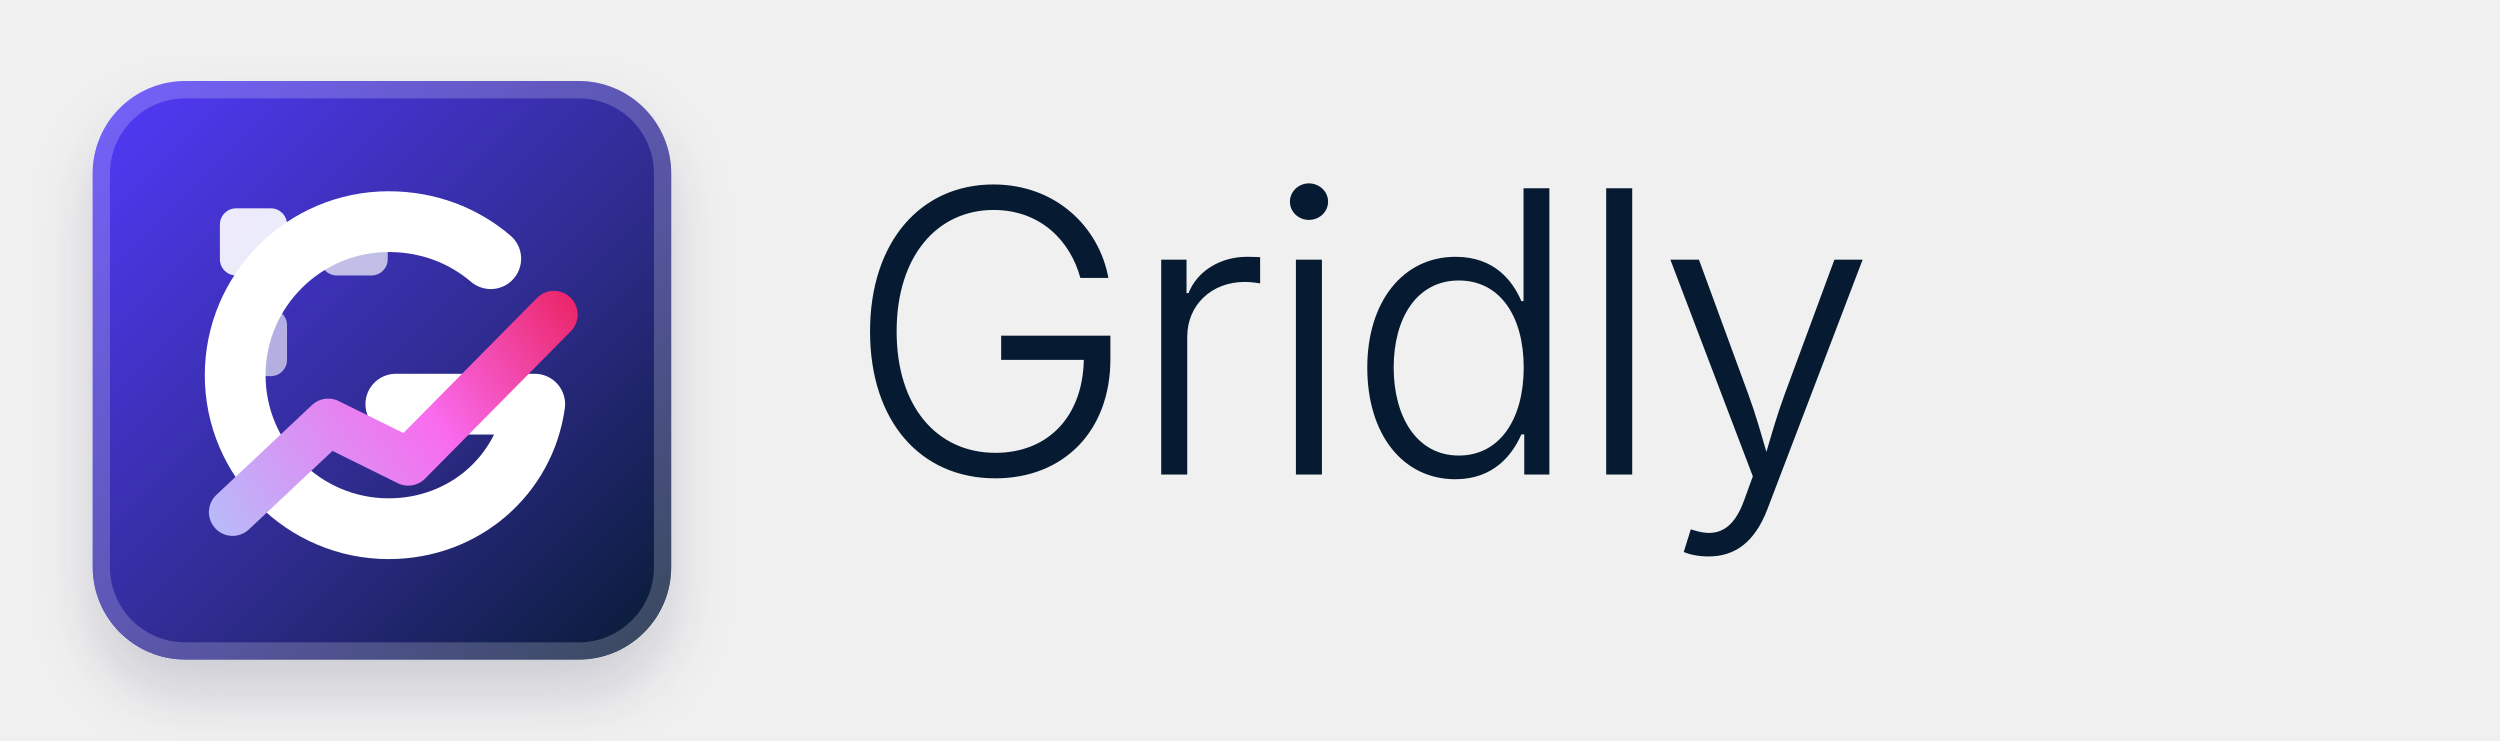
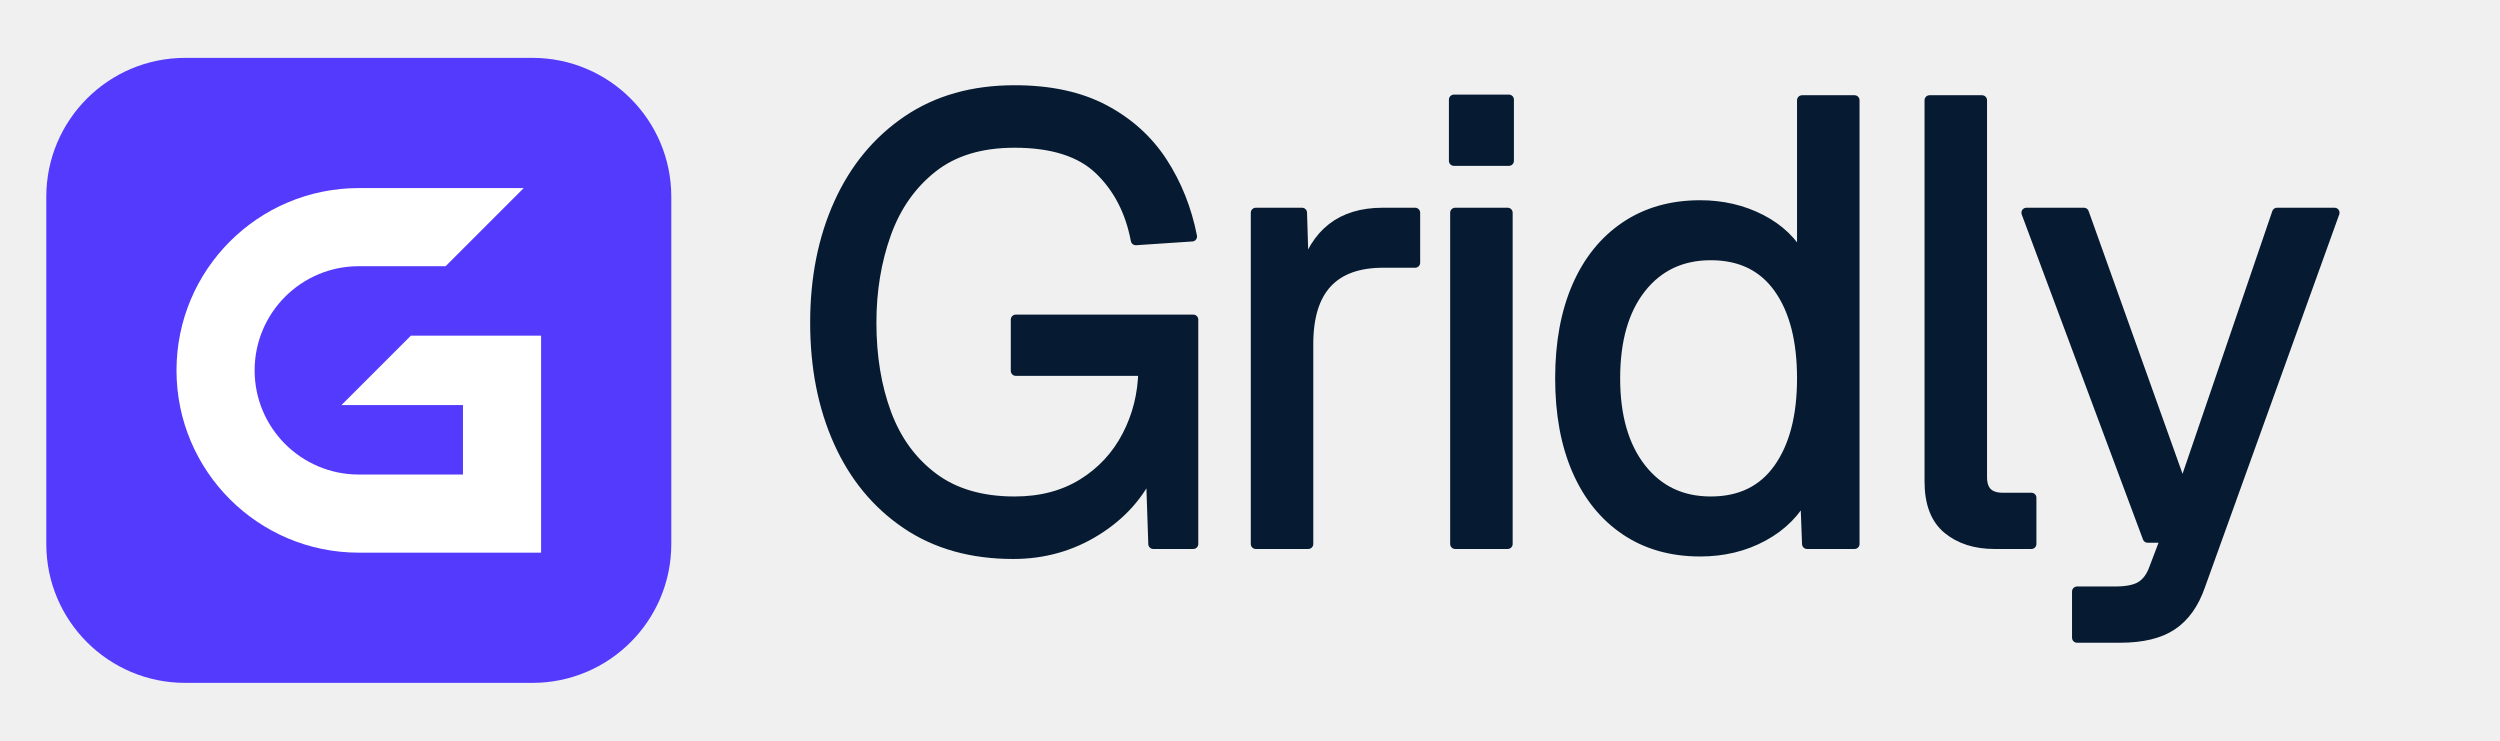
- <svg xmlns="http://www.w3.org/2000/svg" width="216" height="64" viewBox="0 0 216 64" fill="none" role="img" aria-labelledby="title desc">
-   <defs>
-     <linearGradient id="gridly-mark-bg" x1="8" y1="7" x2="58" y2="57" gradientUnits="userSpaceOnUse">
-       <stop stop-color="#533AFD" />
-       <stop offset="0.58" stop-color="#2E2B8C" />
-       <stop offset="1" stop-color="#061B31" />
-     </linearGradient>
-     <linearGradient id="gridly-mark-accent" x1="20" y1="47" x2="50" y2="25" gradientUnits="userSpaceOnUse">
-       <stop stop-color="#B9B9F9" />
-       <stop offset="0.55" stop-color="#F96BEE" />
-       <stop offset="1" stop-color="#EA2261" />
-     </linearGradient>
-     <filter id="gridly-mark-shadow" x="0" y="0" width="66" height="64" filterUnits="userSpaceOnUse" color-interpolation-filters="sRGB">
-       <feFlood flood-opacity="0" result="BackgroundImageFix" />
-       <feColorMatrix in="SourceAlpha" type="matrix" values="0 0 0 0 0 0 0 0 0 0 0 0 0 0 0 0 0 0 127 0" result="hardAlpha" />
-       <feOffset dy="3" />
-       <feGaussianBlur stdDeviation="2.5" />
-       <feComposite in2="hardAlpha" operator="out" />
-       <feColorMatrix type="matrix" values="0 0 0 0 0.196 0 0 0 0 0.196 0 0 0 0 0.365 0 0 0 0.18 0" />
-       <feBlend mode="normal" in2="BackgroundImageFix" result="effect1_dropShadow" />
-       <feBlend mode="normal" in="SourceGraphic" in2="effect1_dropShadow" result="shape" />
-     </filter>
-   </defs>
-   <g filter="url(#gridly-mark-shadow)">
-     <rect x="8" y="7" width="50" height="50" rx="8" fill="url(#gridly-mark-bg)" />
-     <rect x="8.75" y="7.75" width="48.5" height="48.5" rx="7.25" stroke="white" stroke-opacity="0.2" stroke-width="1.5" />
+ <svg xmlns="http://www.w3.org/2000/svg" width="216" height="64" viewBox="0 0 216 64" role="img" aria-labelledby="title">
+   <g transform="translate(4 5) scale(.75)">
+     <rect width="72" height="72" rx="16" fill="#533AFD" />
+     <path fill="white" d="M36 15H55L46 24H36A12 12 0 0 0 36 48H48V40H34L42 32H57V57H36A21 21 0 0 1 36 15Z" />
  </g>
-   <path d="M42.4 22.35C40.05 20.35 37.02 19.15 33.58 19.15C26.27 19.15 20.32 25.1 20.32 32.42C20.32 39.73 26.27 45.68 33.58 45.68C40.12 45.68 45.35 41.05 46.2 34.92H34.2" stroke="white" stroke-width="5.25" stroke-linecap="round" stroke-linejoin="round" />
-   <path d="M20.1 44.25L28.36 36.49L35.27 39.91L47.86 27.18" stroke="url(#gridly-mark-accent)" stroke-width="4.1" stroke-linecap="round" stroke-linejoin="round" />
-   <g fill="white" opacity="0.9">
-     <rect x="19" y="18" width="5.8" height="5.8" rx="1.4" />
-     <rect x="27.7" y="18" width="5.8" height="5.8" rx="1.4" opacity="0.76" />
-     <rect x="19" y="26.7" width="5.8" height="5.8" rx="1.4" opacity="0.68" />
+   <g fill="#061B31" stroke="#061B31" stroke-width="16" stroke-linejoin="round" transform="translate(68 47) scale(.054 -.054)">
+     <path transform="translate(0 0)" d="M362 -16Q262 -16 191 32Q120 80 82.5 163.5Q45 247 45 354Q45 461 83 545Q121 629 192.5 677.5Q264 726 364 726Q449 726 507.5 695Q566 664 600.5 611Q635 558 648 492L558 486Q545 555 500 598.5Q455 642 364 642Q283 642 232.5 602Q182 562 158.5 496.5Q135 431 135 354Q135 273 159 208.5Q183 144 234 106Q285 68 364 68Q427 68 473 96.5Q519 125 544 173Q569 221 570 277L366 277L366 359L650 359L650 0L586 0L582 119Q555 59 495 21.5Q435 -16 362 -16Z" />
+     <path transform="translate(670 0)" d="M80 0L80 530L154 530L157 432Q184 530 283 530L335 530L335 450L284 450Q164 450 164 320L164 0Z" />
+     <path transform="translate(989 0)" d="M80 0L80 530L164 530L164 0ZM78 613L78 711L166 711L166 613Z" />
+     <path transform="translate(1193 0)" d="M268 -12Q199 -12 148.5 22Q98 56 71 118Q44 180 44 265Q44 350 71 412Q98 474 148.5 508Q199 542 268 542Q321 542 365 519.5Q409 497 431 456L431 710L515 710L515 0L439 0L436 80Q414 37 369 12.5Q324 -12 268 -12ZM285 68Q356 68 393.5 121Q431 174 431 265Q431 357 393.5 409.5Q356 462 285 462Q215 462 173.5 409.5Q132 357 132 265Q132 174 173.5 121Q215 68 285 68Z" />
+     <path transform="translate(1748 0)" d="M184 0Q138 0 109 24Q80 48 80 100L80 710L164 710L164 107Q164 74 197 74L243 74L243 0Z" />
+     <path transform="translate(1961 0)" d="M103 -150L103 -76L164 -76Q192 -76 205.5 -67.5Q219 -59 226 -40L245 10L216 10L22 530L114 530L272 88L423 530L515 530L300 -67Q285 -110 255 -130Q225 -150 172 -150Z" />
  </g>
-   <text x="73" y="41" fill="#061B31" font-family="Geist, 'SF Pro Display', -apple-system, BlinkMacSystemFont, 'Segoe UI', sans-serif" font-size="34" font-weight="300" letter-spacing="-0.8">Gridly</text>
</svg>
